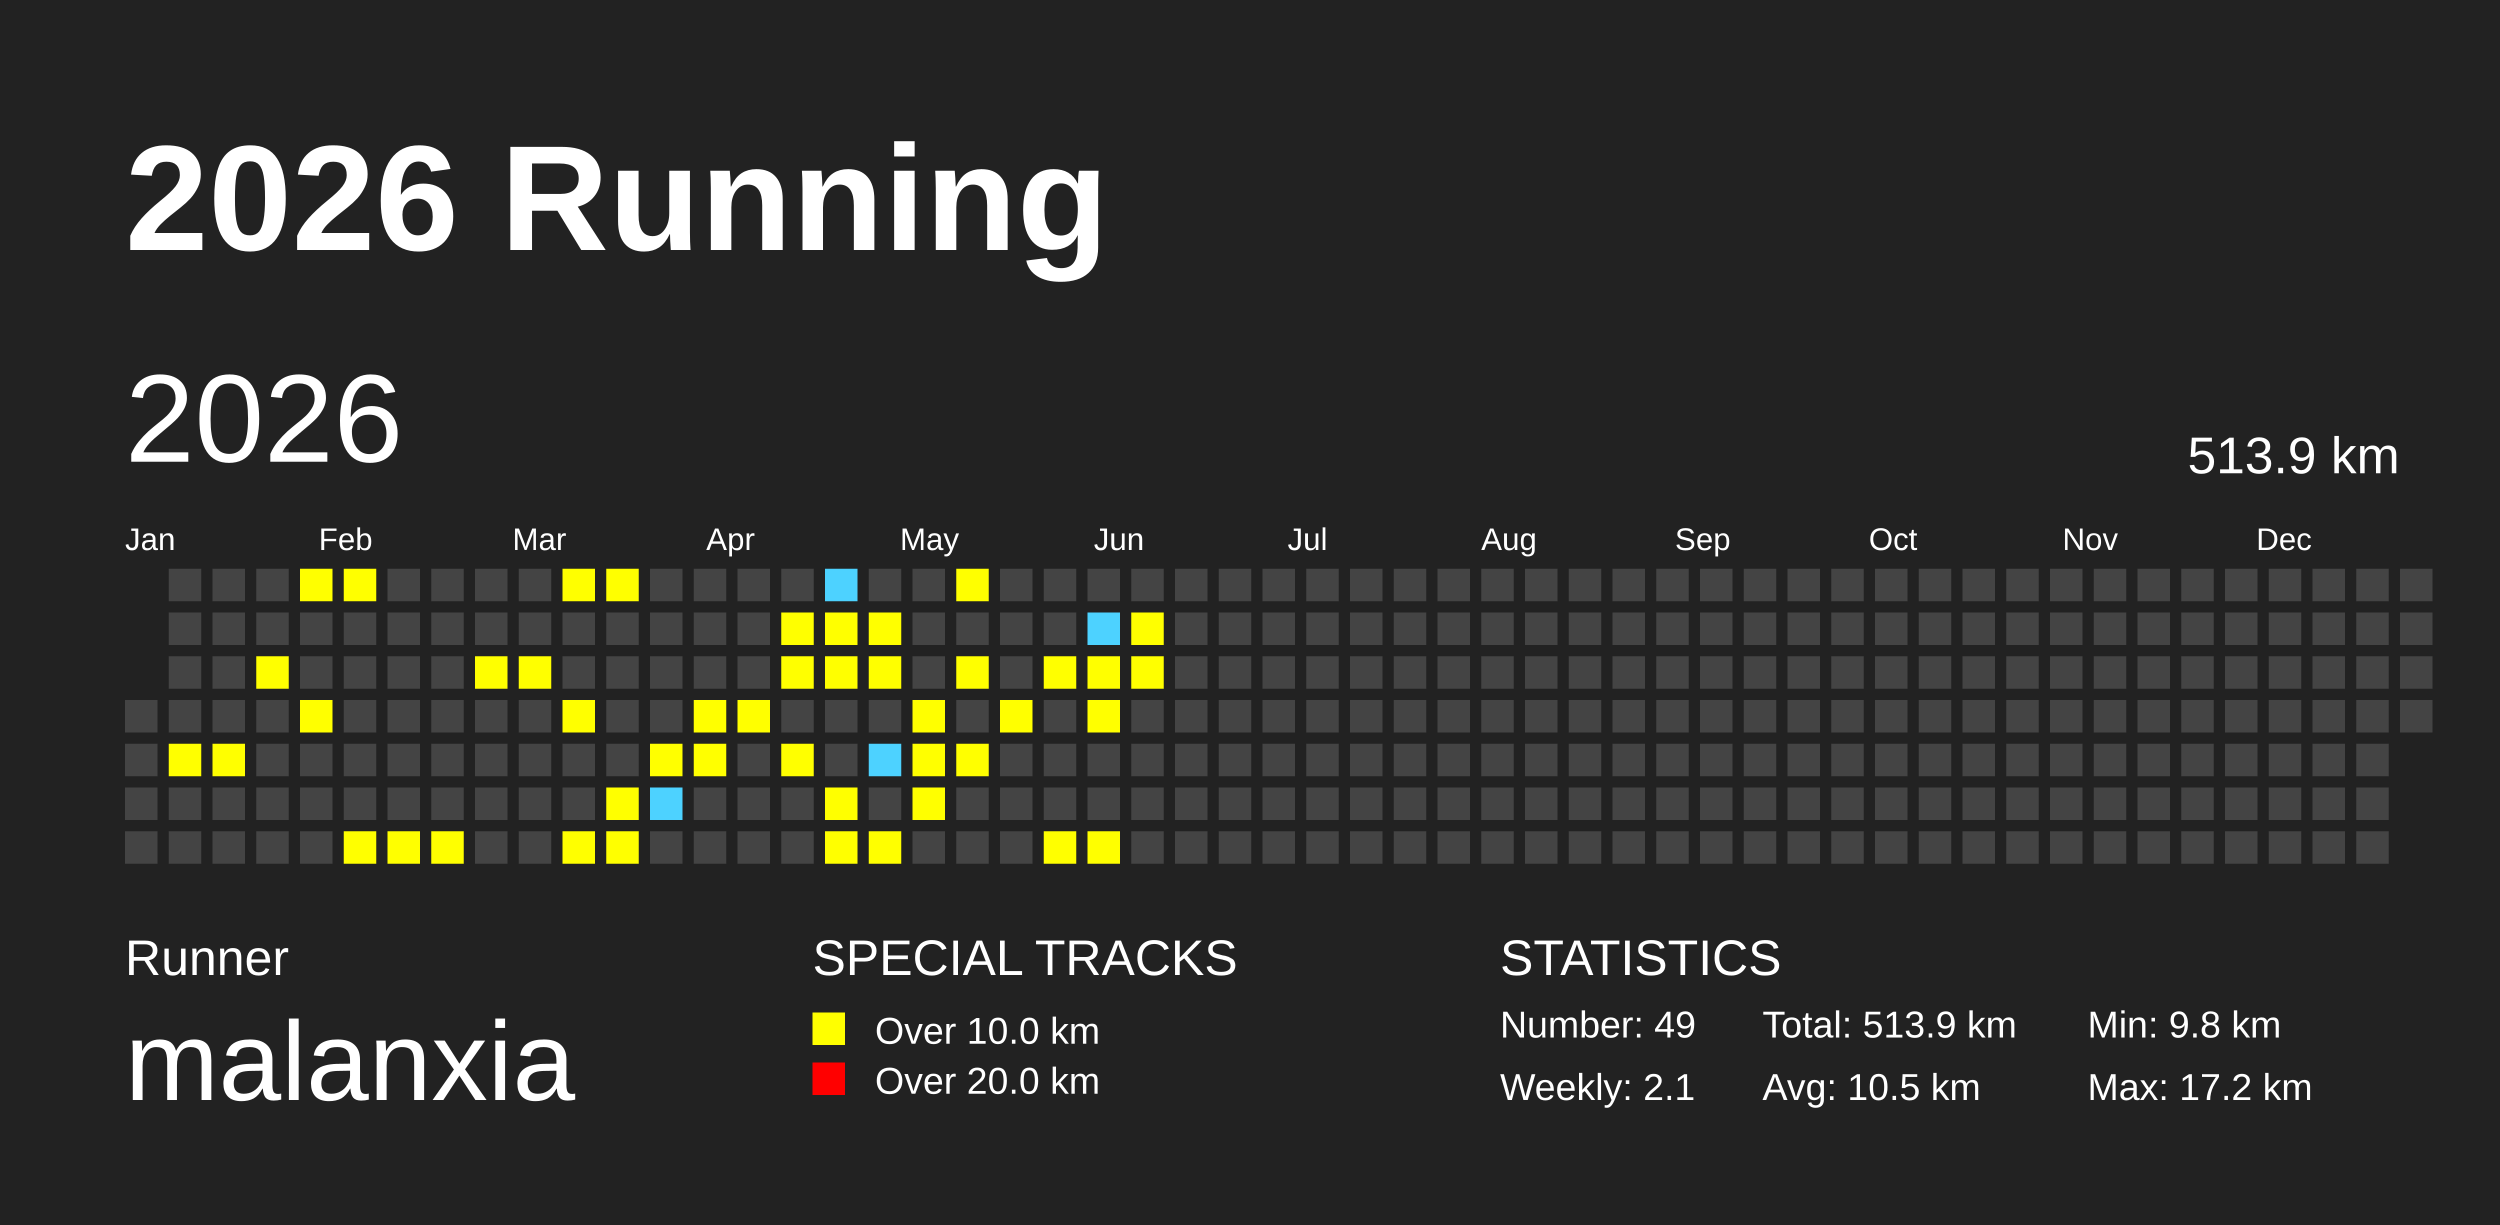
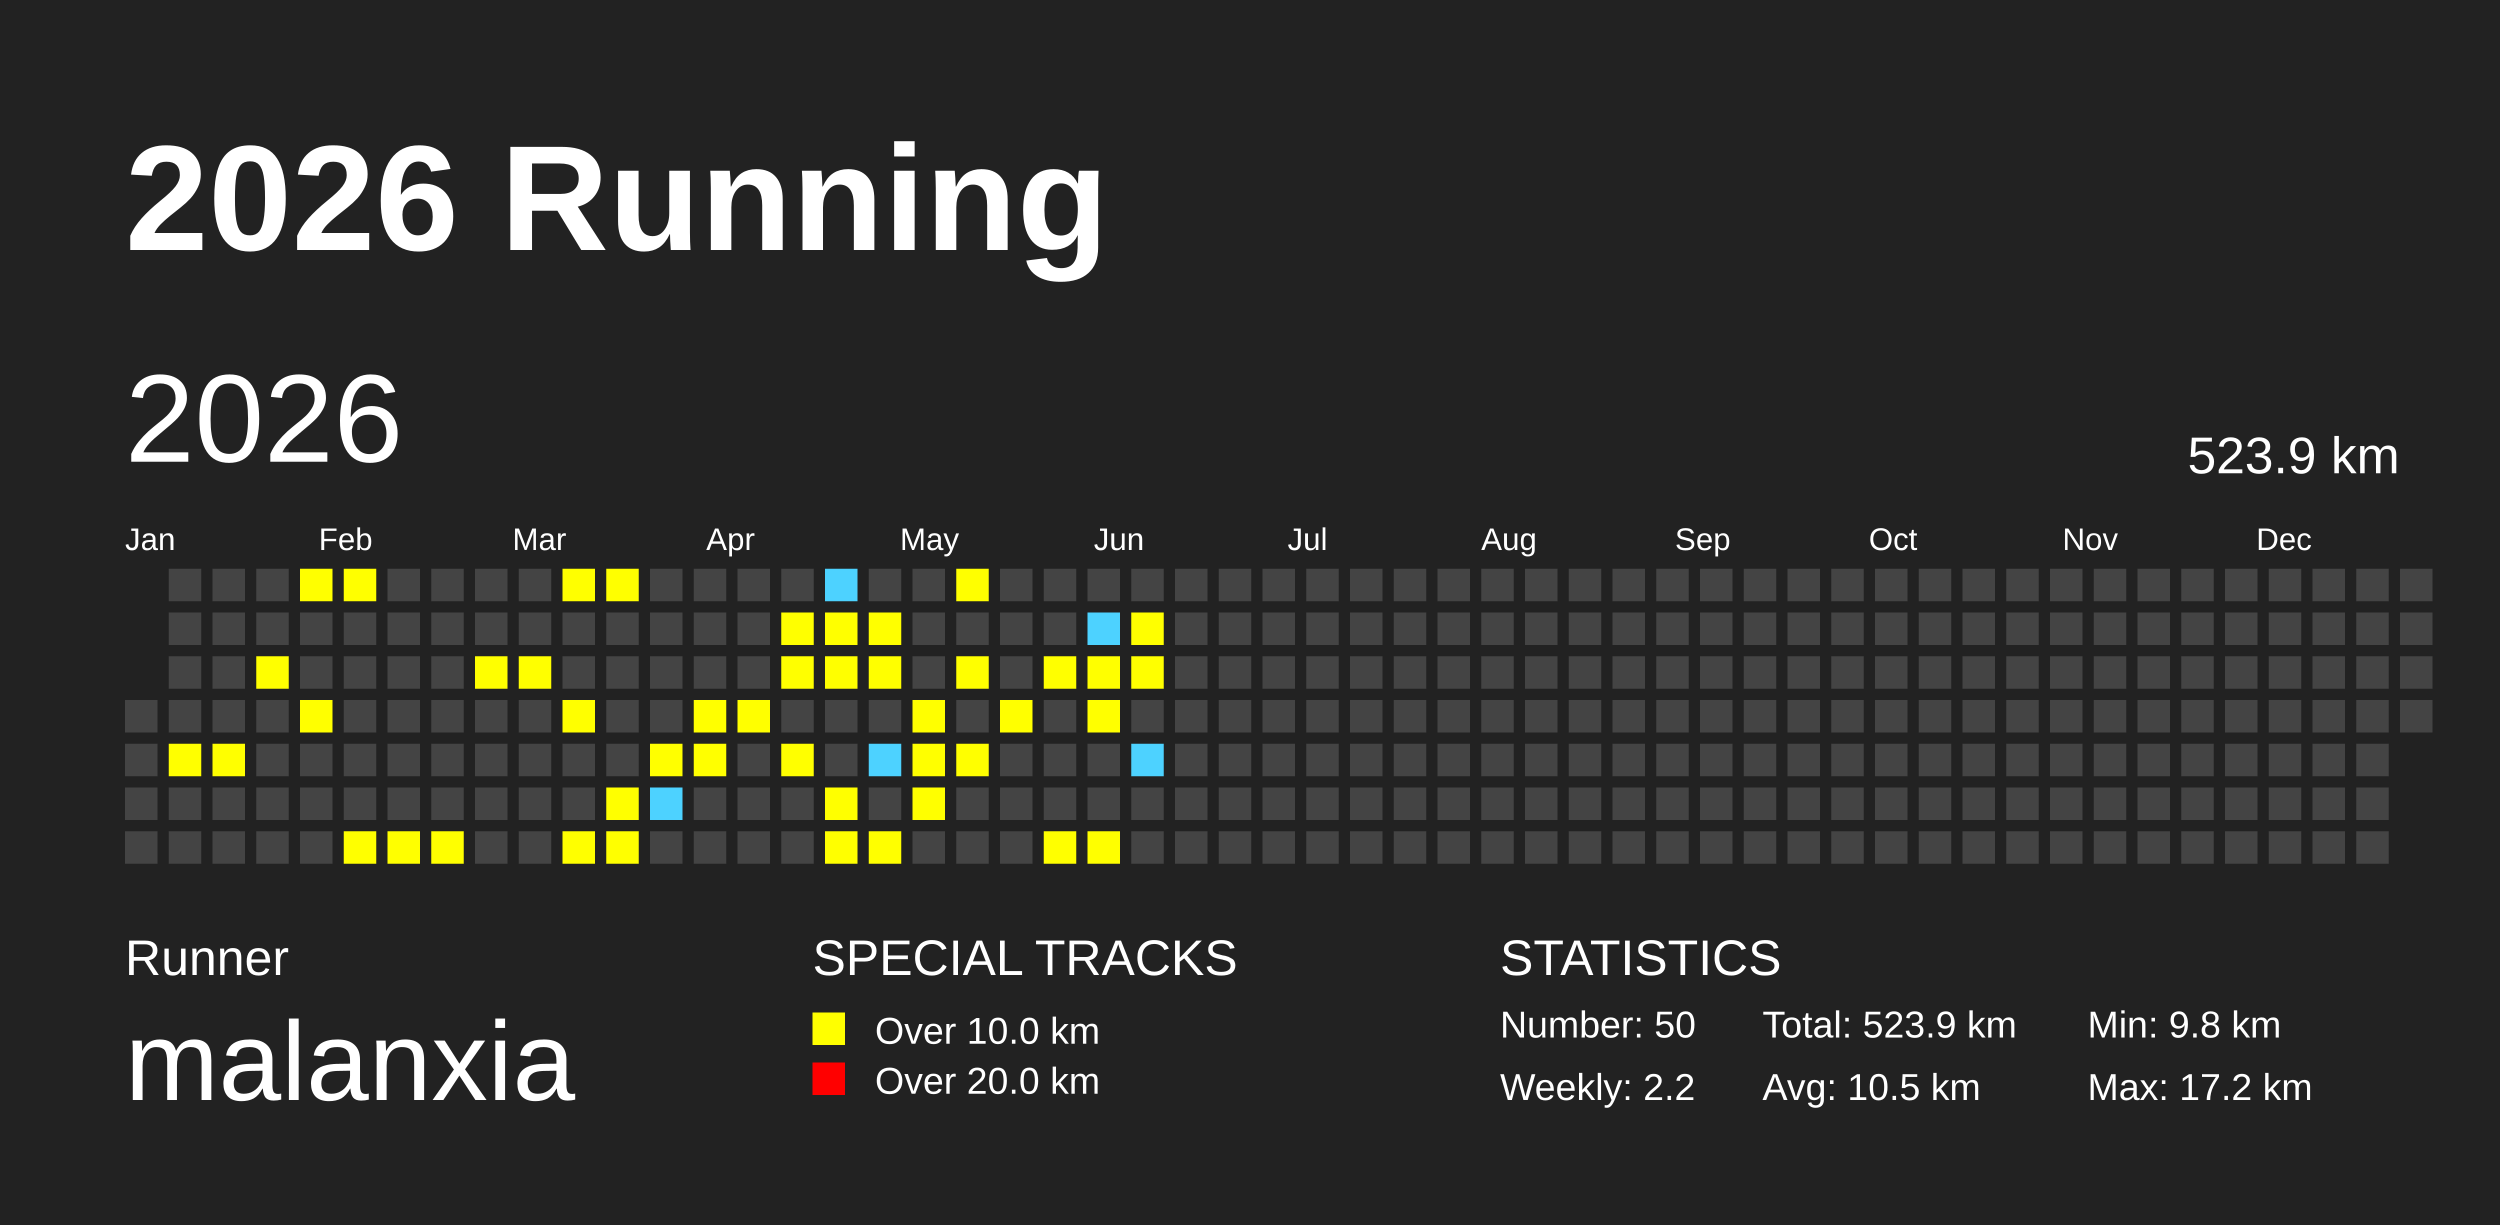
<svg xmlns="http://www.w3.org/2000/svg" baseProfile="full" height="98mm" version="1.1" viewBox="0,0,200,98" width="200mm">
  <defs />
  <rect fill="#222222" height="98" width="200" x="0" y="0" />
  <text fill="#FFFFFF" style="font-size:12px; font-family:Arial; font-weight:bold;" x="10" y="20">2026 Running</text>
  <text fill="#FFFFFF" style="font-size:4px; font-family:Arial" x="10" y="78">Runner</text>
  <text fill="#FFFFFF" style="font-size:9px; font-family:Arial" x="10" y="88">malanxia</text>
  <text fill="#FFFFFF" style="font-size:4px; font-family:Arial" x="65" y="78">SPECIAL TRACKS</text>
  <rect fill="yellow" height="2.6" width="2.6" x="65" y="81" />
  <text fill="#FFFFFF" style="font-size:3px; font-family:Arial" x="70" y="83.5">Over 10.0 km</text>
  <rect fill="red" height="2.6" width="2.6" x="65" y="85" />
  <text fill="#FFFFFF" style="font-size:3px; font-family:Arial" x="70" y="87.5">Over 20.0 km</text>
  <text fill="#FFFFFF" style="font-size:4px; font-family:Arial" x="120" y="78">STATISTICS</text>
-   <text fill="#FFFFFF" style="font-size:3px; font-family:Arial" x="120" y="83">Number: 49</text>
-   <text fill="#FFFFFF" style="font-size:3px; font-family:Arial" x="120" y="88">Weekly: 2.1</text>
-   <text fill="#FFFFFF" style="font-size:3px; font-family:Arial" x="141" y="83">Total: 513.9 km</text>
+   <text fill="#FFFFFF" style="font-size:3px; font-family:Arial" x="120" y="83">Number: 50</text>
+   <text fill="#FFFFFF" style="font-size:3px; font-family:Arial" x="120" y="88">Weekly: 2.2</text>
+   <text fill="#FFFFFF" style="font-size:3px; font-family:Arial" x="141" y="83">Total: 523.9 km</text>
  <text fill="#FFFFFF" style="font-size:3px; font-family:Arial" x="141" y="88">Avg: 10.5 km</text>
  <text fill="#FFFFFF" style="font-size:3px; font-family:Arial" x="167" y="83">Min: 9.8 km</text>
  <text fill="#FFFFFF" style="font-size:3px; font-family:Arial" x="167" y="88">Max: 17.2 km</text>
  <text dominant-baseline="hanging" fill="#FFFFFF" style="font-size:10.0px; font-family:Arial;" x="10" y="30">2026</text>
-   <text dominant-baseline="hanging" fill="#FFFFFF" style="font-size:4.125px; font-family:Arial;" x="175" y="35">513.9 km</text>
+   <text dominant-baseline="hanging" fill="#FFFFFF" style="font-size:4.125px; font-family:Arial;" x="175" y="35">523.9 km</text>
  <text fill="#FFFFFF" style="font-size:2.5px; font-family:Arial" x="10.0" y="44">Jan</text>
  <text fill="#FFFFFF" style="font-size:2.5px; font-family:Arial" x="25.5" y="44">Feb</text>
  <text fill="#FFFFFF" style="font-size:2.5px; font-family:Arial" x="41.0" y="44">Mar</text>
  <text fill="#FFFFFF" style="font-size:2.5px; font-family:Arial" x="56.5" y="44">Apr</text>
  <text fill="#FFFFFF" style="font-size:2.5px; font-family:Arial" x="72.0" y="44">May</text>
  <text fill="#FFFFFF" style="font-size:2.5px; font-family:Arial" x="87.5" y="44">Jun</text>
  <text fill="#FFFFFF" style="font-size:2.5px; font-family:Arial" x="103.0" y="44">Jul</text>
  <text fill="#FFFFFF" style="font-size:2.5px; font-family:Arial" x="118.5" y="44">Aug</text>
  <text fill="#FFFFFF" style="font-size:2.5px; font-family:Arial" x="134.0" y="44">Sep</text>
  <text fill="#FFFFFF" style="font-size:2.5px; font-family:Arial" x="149.5" y="44">Oct</text>
  <text fill="#FFFFFF" style="font-size:2.5px; font-family:Arial" x="165.0" y="44">Nov</text>
  <text fill="#FFFFFF" style="font-size:2.5px; font-family:Arial" x="180.5" y="44">Dec</text>
  <rect fill="#444444" height="2.6" width="2.6" x="10.0" y="56.0" />
  <rect fill="#444444" height="2.6" width="2.6" x="10.0" y="59.5" />
  <rect fill="#444444" height="2.6" width="2.6" x="10.0" y="63.0" />
  <rect fill="#444444" height="2.6" width="2.6" x="10.0" y="66.5" />
  <rect fill="#444444" height="2.6" width="2.6" x="13.5" y="45.5" />
  <rect fill="#444444" height="2.6" width="2.6" x="13.5" y="49.0" />
  <rect fill="#444444" height="2.6" width="2.6" x="13.5" y="52.5" />
  <rect fill="#444444" height="2.6" width="2.6" x="13.5" y="56.0" />
  <rect fill="yellow" height="2.6" width="2.6" x="13.5" y="59.5" />
  <rect fill="#444444" height="2.6" width="2.6" x="13.5" y="63.0" />
  <rect fill="#444444" height="2.6" width="2.6" x="13.5" y="66.5" />
  <rect fill="#444444" height="2.6" width="2.6" x="17.0" y="45.5" />
  <rect fill="#444444" height="2.6" width="2.6" x="17.0" y="49.0" />
  <rect fill="#444444" height="2.6" width="2.6" x="17.0" y="52.5" />
  <rect fill="#444444" height="2.6" width="2.6" x="17.0" y="56.0" />
  <rect fill="yellow" height="2.6" width="2.6" x="17.0" y="59.5" />
  <rect fill="#444444" height="2.6" width="2.6" x="17.0" y="63.0" />
  <rect fill="#444444" height="2.6" width="2.6" x="17.0" y="66.5" />
  <rect fill="#444444" height="2.6" width="2.6" x="20.5" y="45.5" />
  <rect fill="#444444" height="2.6" width="2.6" x="20.5" y="49.0" />
  <rect fill="yellow" height="2.6" width="2.6" x="20.5" y="52.5" />
  <rect fill="#444444" height="2.6" width="2.6" x="20.5" y="56.0" />
  <rect fill="#444444" height="2.6" width="2.6" x="20.5" y="59.5" />
  <rect fill="#444444" height="2.6" width="2.6" x="20.5" y="63.0" />
  <rect fill="#444444" height="2.6" width="2.6" x="20.5" y="66.5" />
  <rect fill="yellow" height="2.6" width="2.6" x="24.0" y="45.5" />
  <rect fill="#444444" height="2.6" width="2.6" x="24.0" y="49.0" />
  <rect fill="#444444" height="2.6" width="2.6" x="24.0" y="52.5" />
  <rect fill="yellow" height="2.6" width="2.6" x="24.0" y="56.0" />
  <rect fill="#444444" height="2.6" width="2.6" x="24.0" y="59.5" />
  <rect fill="#444444" height="2.6" width="2.6" x="24.0" y="63.0" />
  <rect fill="#444444" height="2.6" width="2.6" x="24.0" y="66.5" />
  <rect fill="yellow" height="2.6" width="2.6" x="27.5" y="45.5" />
  <rect fill="#444444" height="2.6" width="2.6" x="27.5" y="49.0" />
  <rect fill="#444444" height="2.6" width="2.6" x="27.5" y="52.5" />
  <rect fill="#444444" height="2.6" width="2.6" x="27.5" y="56.0" />
  <rect fill="#444444" height="2.6" width="2.6" x="27.5" y="59.5" />
  <rect fill="#444444" height="2.6" width="2.6" x="27.5" y="63.0" />
  <rect fill="yellow" height="2.6" width="2.6" x="27.5" y="66.5" />
  <rect fill="#444444" height="2.6" width="2.6" x="31.0" y="45.5" />
  <rect fill="#444444" height="2.6" width="2.6" x="31.0" y="49.0" />
  <rect fill="#444444" height="2.6" width="2.6" x="31.0" y="52.5" />
  <rect fill="#444444" height="2.6" width="2.6" x="31.0" y="56.0" />
  <rect fill="#444444" height="2.6" width="2.6" x="31.0" y="59.5" />
  <rect fill="#444444" height="2.6" width="2.6" x="31.0" y="63.0" />
  <rect fill="yellow" height="2.6" width="2.6" x="31.0" y="66.5" />
  <rect fill="#444444" height="2.6" width="2.6" x="34.5" y="45.5" />
  <rect fill="#444444" height="2.6" width="2.6" x="34.5" y="49.0" />
  <rect fill="#444444" height="2.6" width="2.6" x="34.5" y="52.5" />
  <rect fill="#444444" height="2.6" width="2.6" x="34.5" y="56.0" />
  <rect fill="#444444" height="2.6" width="2.6" x="34.5" y="59.5" />
  <rect fill="#444444" height="2.6" width="2.6" x="34.5" y="63.0" />
  <rect fill="yellow" height="2.6" width="2.6" x="34.5" y="66.5" />
  <rect fill="#444444" height="2.6" width="2.6" x="38.0" y="45.5" />
  <rect fill="#444444" height="2.6" width="2.6" x="38.0" y="49.0" />
  <rect fill="yellow" height="2.6" width="2.6" x="38.0" y="52.5" />
  <rect fill="#444444" height="2.6" width="2.6" x="38.0" y="56.0" />
  <rect fill="#444444" height="2.6" width="2.6" x="38.0" y="59.5" />
  <rect fill="#444444" height="2.6" width="2.6" x="38.0" y="63.0" />
  <rect fill="#444444" height="2.6" width="2.6" x="38.0" y="66.5" />
  <rect fill="#444444" height="2.6" width="2.6" x="41.5" y="45.5" />
  <rect fill="#444444" height="2.6" width="2.6" x="41.5" y="49.0" />
  <rect fill="yellow" height="2.6" width="2.6" x="41.5" y="52.5" />
  <rect fill="#444444" height="2.6" width="2.6" x="41.5" y="56.0" />
  <rect fill="#444444" height="2.6" width="2.6" x="41.5" y="59.5" />
  <rect fill="#444444" height="2.6" width="2.6" x="41.5" y="63.0" />
  <rect fill="#444444" height="2.6" width="2.6" x="41.5" y="66.5" />
  <rect fill="yellow" height="2.6" width="2.6" x="45.0" y="45.5" />
  <rect fill="#444444" height="2.6" width="2.6" x="45.0" y="49.0" />
  <rect fill="#444444" height="2.6" width="2.6" x="45.0" y="52.5" />
  <rect fill="yellow" height="2.6" width="2.6" x="45.0" y="56.0" />
  <rect fill="#444444" height="2.6" width="2.6" x="45.0" y="59.5" />
  <rect fill="#444444" height="2.6" width="2.6" x="45.0" y="63.0" />
  <rect fill="yellow" height="2.6" width="2.6" x="45.0" y="66.5" />
  <rect fill="yellow" height="2.6" width="2.6" x="48.5" y="45.5" />
  <rect fill="#444444" height="2.6" width="2.6" x="48.5" y="49.0" />
  <rect fill="#444444" height="2.6" width="2.6" x="48.5" y="52.5" />
  <rect fill="#444444" height="2.6" width="2.6" x="48.5" y="56.0" />
  <rect fill="#444444" height="2.6" width="2.6" x="48.5" y="59.5" />
  <rect fill="yellow" height="2.6" width="2.6" x="48.5" y="63.0" />
  <rect fill="yellow" height="2.6" width="2.6" x="48.5" y="66.5" />
  <rect fill="#444444" height="2.6" width="2.6" x="52.0" y="45.5" />
  <rect fill="#444444" height="2.6" width="2.6" x="52.0" y="49.0" />
  <rect fill="#444444" height="2.6" width="2.6" x="52.0" y="52.5" />
  <rect fill="#444444" height="2.6" width="2.6" x="52.0" y="56.0" />
  <rect fill="yellow" height="2.6" width="2.6" x="52.0" y="59.5" />
  <rect fill="#4DD2FF" height="2.6" width="2.6" x="52.0" y="63.0" />
  <rect fill="#444444" height="2.6" width="2.6" x="52.0" y="66.5" />
  <rect fill="#444444" height="2.6" width="2.6" x="55.5" y="45.5" />
  <rect fill="#444444" height="2.6" width="2.6" x="55.5" y="49.0" />
  <rect fill="#444444" height="2.6" width="2.6" x="55.5" y="52.5" />
  <rect fill="yellow" height="2.6" width="2.6" x="55.5" y="56.0" />
  <rect fill="yellow" height="2.6" width="2.6" x="55.5" y="59.5" />
  <rect fill="#444444" height="2.6" width="2.6" x="55.5" y="63.0" />
  <rect fill="#444444" height="2.6" width="2.6" x="55.5" y="66.5" />
  <rect fill="#444444" height="2.6" width="2.6" x="59.0" y="45.5" />
  <rect fill="#444444" height="2.6" width="2.6" x="59.0" y="49.0" />
  <rect fill="#444444" height="2.6" width="2.6" x="59.0" y="52.5" />
  <rect fill="yellow" height="2.6" width="2.6" x="59.0" y="56.0" />
  <rect fill="#444444" height="2.6" width="2.6" x="59.0" y="59.5" />
  <rect fill="#444444" height="2.6" width="2.6" x="59.0" y="63.0" />
  <rect fill="#444444" height="2.6" width="2.6" x="59.0" y="66.5" />
  <rect fill="#444444" height="2.6" width="2.6" x="62.5" y="45.5" />
  <rect fill="yellow" height="2.6" width="2.6" x="62.5" y="49.0" />
  <rect fill="yellow" height="2.6" width="2.6" x="62.5" y="52.5" />
  <rect fill="#444444" height="2.6" width="2.6" x="62.5" y="56.0" />
  <rect fill="yellow" height="2.6" width="2.6" x="62.5" y="59.5" />
  <rect fill="#444444" height="2.6" width="2.6" x="62.5" y="63.0" />
  <rect fill="#444444" height="2.6" width="2.6" x="62.5" y="66.5" />
  <rect fill="#4DD2FF" height="2.6" width="2.6" x="66.0" y="45.5" />
  <rect fill="yellow" height="2.6" width="2.6" x="66.0" y="49.0" />
  <rect fill="yellow" height="2.6" width="2.6" x="66.0" y="52.5" />
  <rect fill="#444444" height="2.6" width="2.6" x="66.0" y="56.0" />
  <rect fill="#444444" height="2.6" width="2.6" x="66.0" y="59.5" />
  <rect fill="yellow" height="2.6" width="2.6" x="66.0" y="63.0" />
  <rect fill="yellow" height="2.6" width="2.6" x="66.0" y="66.5" />
  <rect fill="#444444" height="2.6" width="2.6" x="69.5" y="45.5" />
  <rect fill="yellow" height="2.6" width="2.6" x="69.5" y="49.0" />
  <rect fill="yellow" height="2.6" width="2.6" x="69.5" y="52.5" />
  <rect fill="#444444" height="2.6" width="2.6" x="69.5" y="56.0" />
  <rect fill="#4DD2FF" height="2.6" width="2.6" x="69.5" y="59.5" />
  <rect fill="#444444" height="2.6" width="2.6" x="69.5" y="63.0" />
  <rect fill="yellow" height="2.6" width="2.6" x="69.5" y="66.5" />
  <rect fill="#444444" height="2.6" width="2.6" x="73.0" y="45.5" />
  <rect fill="#444444" height="2.6" width="2.6" x="73.0" y="49.0" />
  <rect fill="#444444" height="2.6" width="2.6" x="73.0" y="52.5" />
  <rect fill="yellow" height="2.6" width="2.6" x="73.0" y="56.0" />
  <rect fill="yellow" height="2.6" width="2.6" x="73.0" y="59.5" />
  <rect fill="yellow" height="2.6" width="2.6" x="73.0" y="63.0" />
  <rect fill="#444444" height="2.6" width="2.6" x="73.0" y="66.5" />
  <rect fill="yellow" height="2.6" width="2.6" x="76.5" y="45.5" />
  <rect fill="#444444" height="2.6" width="2.6" x="76.5" y="49.0" />
  <rect fill="yellow" height="2.6" width="2.6" x="76.5" y="52.5" />
  <rect fill="#444444" height="2.6" width="2.6" x="76.5" y="56.0" />
  <rect fill="yellow" height="2.6" width="2.6" x="76.5" y="59.5" />
  <rect fill="#444444" height="2.6" width="2.6" x="76.5" y="63.0" />
  <rect fill="#444444" height="2.6" width="2.6" x="76.5" y="66.5" />
  <rect fill="#444444" height="2.6" width="2.6" x="80.0" y="45.5" />
  <rect fill="#444444" height="2.6" width="2.6" x="80.0" y="49.0" />
  <rect fill="#444444" height="2.6" width="2.6" x="80.0" y="52.5" />
  <rect fill="yellow" height="2.6" width="2.6" x="80.0" y="56.0" />
  <rect fill="#444444" height="2.6" width="2.6" x="80.0" y="59.5" />
  <rect fill="#444444" height="2.6" width="2.6" x="80.0" y="63.0" />
  <rect fill="#444444" height="2.6" width="2.6" x="80.0" y="66.5" />
  <rect fill="#444444" height="2.6" width="2.6" x="83.5" y="45.5" />
  <rect fill="#444444" height="2.6" width="2.6" x="83.5" y="49.0" />
  <rect fill="yellow" height="2.6" width="2.6" x="83.5" y="52.5" />
  <rect fill="#444444" height="2.6" width="2.6" x="83.5" y="56.0" />
  <rect fill="#444444" height="2.6" width="2.6" x="83.5" y="59.5" />
  <rect fill="#444444" height="2.6" width="2.6" x="83.5" y="63.0" />
  <rect fill="yellow" height="2.6" width="2.6" x="83.5" y="66.5" />
  <rect fill="#444444" height="2.6" width="2.6" x="87.0" y="45.5" />
  <rect fill="#4DD2FF" height="2.6" width="2.6" x="87.0" y="49.0" />
  <rect fill="yellow" height="2.6" width="2.6" x="87.0" y="52.5" />
  <rect fill="yellow" height="2.6" width="2.6" x="87.0" y="56.0" />
  <rect fill="#444444" height="2.6" width="2.6" x="87.0" y="59.5" />
  <rect fill="#444444" height="2.6" width="2.6" x="87.0" y="63.0" />
  <rect fill="yellow" height="2.6" width="2.6" x="87.0" y="66.5" />
  <rect fill="#444444" height="2.6" width="2.6" x="90.5" y="45.5" />
  <rect fill="yellow" height="2.6" width="2.6" x="90.5" y="49.0" />
  <rect fill="yellow" height="2.6" width="2.6" x="90.5" y="52.5" />
  <rect fill="#444444" height="2.6" width="2.6" x="90.5" y="56.0" />
-   <rect fill="#444444" height="2.6" width="2.6" x="90.5" y="59.5" />
+   <rect fill="#4DD2FF" height="2.6" width="2.6" x="90.5" y="59.5" />
  <rect fill="#444444" height="2.6" width="2.6" x="90.5" y="63.0" />
  <rect fill="#444444" height="2.6" width="2.6" x="90.5" y="66.5" />
  <rect fill="#444444" height="2.6" width="2.6" x="94.0" y="45.5" />
  <rect fill="#444444" height="2.6" width="2.6" x="94.0" y="49.0" />
  <rect fill="#444444" height="2.6" width="2.6" x="94.0" y="52.5" />
  <rect fill="#444444" height="2.6" width="2.6" x="94.0" y="56.0" />
  <rect fill="#444444" height="2.6" width="2.6" x="94.0" y="59.5" />
  <rect fill="#444444" height="2.6" width="2.6" x="94.0" y="63.0" />
  <rect fill="#444444" height="2.6" width="2.6" x="94.0" y="66.5" />
  <rect fill="#444444" height="2.6" width="2.6" x="97.5" y="45.5" />
  <rect fill="#444444" height="2.6" width="2.6" x="97.5" y="49.0" />
  <rect fill="#444444" height="2.6" width="2.6" x="97.5" y="52.5" />
  <rect fill="#444444" height="2.6" width="2.6" x="97.5" y="56.0" />
  <rect fill="#444444" height="2.6" width="2.6" x="97.5" y="59.5" />
  <rect fill="#444444" height="2.6" width="2.6" x="97.5" y="63.0" />
  <rect fill="#444444" height="2.6" width="2.6" x="97.5" y="66.5" />
  <rect fill="#444444" height="2.6" width="2.6" x="101.0" y="45.5" />
  <rect fill="#444444" height="2.6" width="2.6" x="101.0" y="49.0" />
  <rect fill="#444444" height="2.6" width="2.6" x="101.0" y="52.5" />
  <rect fill="#444444" height="2.6" width="2.6" x="101.0" y="56.0" />
  <rect fill="#444444" height="2.6" width="2.6" x="101.0" y="59.5" />
  <rect fill="#444444" height="2.6" width="2.6" x="101.0" y="63.0" />
  <rect fill="#444444" height="2.6" width="2.6" x="101.0" y="66.5" />
  <rect fill="#444444" height="2.6" width="2.6" x="104.5" y="45.5" />
  <rect fill="#444444" height="2.6" width="2.6" x="104.5" y="49.0" />
  <rect fill="#444444" height="2.6" width="2.6" x="104.5" y="52.5" />
  <rect fill="#444444" height="2.6" width="2.6" x="104.5" y="56.0" />
  <rect fill="#444444" height="2.6" width="2.6" x="104.5" y="59.5" />
  <rect fill="#444444" height="2.6" width="2.6" x="104.5" y="63.0" />
  <rect fill="#444444" height="2.6" width="2.6" x="104.5" y="66.5" />
  <rect fill="#444444" height="2.6" width="2.6" x="108.0" y="45.5" />
  <rect fill="#444444" height="2.6" width="2.6" x="108.0" y="49.0" />
  <rect fill="#444444" height="2.6" width="2.6" x="108.0" y="52.5" />
  <rect fill="#444444" height="2.6" width="2.6" x="108.0" y="56.0" />
  <rect fill="#444444" height="2.6" width="2.6" x="108.0" y="59.5" />
  <rect fill="#444444" height="2.6" width="2.6" x="108.0" y="63.0" />
  <rect fill="#444444" height="2.6" width="2.6" x="108.0" y="66.5" />
  <rect fill="#444444" height="2.6" width="2.6" x="111.5" y="45.5" />
  <rect fill="#444444" height="2.6" width="2.6" x="111.5" y="49.0" />
  <rect fill="#444444" height="2.6" width="2.6" x="111.5" y="52.5" />
  <rect fill="#444444" height="2.6" width="2.6" x="111.5" y="56.0" />
  <rect fill="#444444" height="2.6" width="2.6" x="111.5" y="59.5" />
  <rect fill="#444444" height="2.6" width="2.6" x="111.5" y="63.0" />
  <rect fill="#444444" height="2.6" width="2.6" x="111.5" y="66.5" />
  <rect fill="#444444" height="2.6" width="2.6" x="115.0" y="45.5" />
  <rect fill="#444444" height="2.6" width="2.6" x="115.0" y="49.0" />
  <rect fill="#444444" height="2.6" width="2.6" x="115.0" y="52.5" />
  <rect fill="#444444" height="2.6" width="2.6" x="115.0" y="56.0" />
  <rect fill="#444444" height="2.6" width="2.6" x="115.0" y="59.5" />
  <rect fill="#444444" height="2.6" width="2.6" x="115.0" y="63.0" />
  <rect fill="#444444" height="2.6" width="2.6" x="115.0" y="66.5" />
  <rect fill="#444444" height="2.6" width="2.6" x="118.5" y="45.5" />
  <rect fill="#444444" height="2.6" width="2.6" x="118.5" y="49.0" />
  <rect fill="#444444" height="2.6" width="2.6" x="118.5" y="52.5" />
  <rect fill="#444444" height="2.6" width="2.6" x="118.5" y="56.0" />
  <rect fill="#444444" height="2.6" width="2.6" x="118.5" y="59.5" />
  <rect fill="#444444" height="2.6" width="2.6" x="118.5" y="63.0" />
  <rect fill="#444444" height="2.6" width="2.6" x="118.5" y="66.5" />
  <rect fill="#444444" height="2.6" width="2.6" x="122.0" y="45.5" />
  <rect fill="#444444" height="2.6" width="2.6" x="122.0" y="49.0" />
  <rect fill="#444444" height="2.6" width="2.6" x="122.0" y="52.5" />
  <rect fill="#444444" height="2.6" width="2.6" x="122.0" y="56.0" />
  <rect fill="#444444" height="2.6" width="2.6" x="122.0" y="59.5" />
  <rect fill="#444444" height="2.6" width="2.6" x="122.0" y="63.0" />
  <rect fill="#444444" height="2.6" width="2.6" x="122.0" y="66.5" />
  <rect fill="#444444" height="2.6" width="2.6" x="125.5" y="45.5" />
  <rect fill="#444444" height="2.6" width="2.6" x="125.5" y="49.0" />
  <rect fill="#444444" height="2.6" width="2.6" x="125.5" y="52.5" />
  <rect fill="#444444" height="2.6" width="2.6" x="125.5" y="56.0" />
  <rect fill="#444444" height="2.6" width="2.6" x="125.5" y="59.5" />
  <rect fill="#444444" height="2.6" width="2.6" x="125.5" y="63.0" />
  <rect fill="#444444" height="2.6" width="2.6" x="125.5" y="66.5" />
  <rect fill="#444444" height="2.6" width="2.6" x="129.0" y="45.5" />
  <rect fill="#444444" height="2.6" width="2.6" x="129.0" y="49.0" />
  <rect fill="#444444" height="2.6" width="2.6" x="129.0" y="52.5" />
  <rect fill="#444444" height="2.6" width="2.6" x="129.0" y="56.0" />
  <rect fill="#444444" height="2.6" width="2.6" x="129.0" y="59.5" />
  <rect fill="#444444" height="2.6" width="2.6" x="129.0" y="63.0" />
  <rect fill="#444444" height="2.6" width="2.6" x="129.0" y="66.5" />
  <rect fill="#444444" height="2.6" width="2.6" x="132.5" y="45.5" />
  <rect fill="#444444" height="2.6" width="2.6" x="132.5" y="49.0" />
  <rect fill="#444444" height="2.6" width="2.6" x="132.5" y="52.5" />
  <rect fill="#444444" height="2.6" width="2.6" x="132.5" y="56.0" />
  <rect fill="#444444" height="2.6" width="2.6" x="132.5" y="59.5" />
  <rect fill="#444444" height="2.6" width="2.6" x="132.5" y="63.0" />
  <rect fill="#444444" height="2.6" width="2.6" x="132.5" y="66.5" />
  <rect fill="#444444" height="2.6" width="2.6" x="136.0" y="45.5" />
  <rect fill="#444444" height="2.6" width="2.6" x="136.0" y="49.0" />
  <rect fill="#444444" height="2.6" width="2.6" x="136.0" y="52.5" />
  <rect fill="#444444" height="2.6" width="2.6" x="136.0" y="56.0" />
  <rect fill="#444444" height="2.6" width="2.6" x="136.0" y="59.5" />
  <rect fill="#444444" height="2.6" width="2.6" x="136.0" y="63.0" />
  <rect fill="#444444" height="2.6" width="2.6" x="136.0" y="66.5" />
  <rect fill="#444444" height="2.6" width="2.6" x="139.5" y="45.5" />
  <rect fill="#444444" height="2.6" width="2.6" x="139.5" y="49.0" />
  <rect fill="#444444" height="2.6" width="2.6" x="139.5" y="52.5" />
  <rect fill="#444444" height="2.6" width="2.6" x="139.5" y="56.0" />
  <rect fill="#444444" height="2.6" width="2.6" x="139.5" y="59.5" />
  <rect fill="#444444" height="2.6" width="2.6" x="139.5" y="63.0" />
  <rect fill="#444444" height="2.6" width="2.6" x="139.5" y="66.5" />
  <rect fill="#444444" height="2.6" width="2.6" x="143.0" y="45.5" />
  <rect fill="#444444" height="2.6" width="2.6" x="143.0" y="49.0" />
  <rect fill="#444444" height="2.6" width="2.6" x="143.0" y="52.5" />
  <rect fill="#444444" height="2.6" width="2.6" x="143.0" y="56.0" />
  <rect fill="#444444" height="2.6" width="2.6" x="143.0" y="59.5" />
  <rect fill="#444444" height="2.6" width="2.6" x="143.0" y="63.0" />
  <rect fill="#444444" height="2.6" width="2.6" x="143.0" y="66.5" />
  <rect fill="#444444" height="2.6" width="2.6" x="146.5" y="45.5" />
  <rect fill="#444444" height="2.6" width="2.6" x="146.5" y="49.0" />
  <rect fill="#444444" height="2.6" width="2.6" x="146.5" y="52.5" />
  <rect fill="#444444" height="2.6" width="2.6" x="146.5" y="56.0" />
  <rect fill="#444444" height="2.6" width="2.6" x="146.5" y="59.5" />
  <rect fill="#444444" height="2.6" width="2.6" x="146.5" y="63.0" />
  <rect fill="#444444" height="2.6" width="2.6" x="146.5" y="66.5" />
  <rect fill="#444444" height="2.6" width="2.6" x="150.0" y="45.5" />
  <rect fill="#444444" height="2.6" width="2.6" x="150.0" y="49.0" />
  <rect fill="#444444" height="2.6" width="2.6" x="150.0" y="52.5" />
  <rect fill="#444444" height="2.6" width="2.6" x="150.0" y="56.0" />
  <rect fill="#444444" height="2.6" width="2.6" x="150.0" y="59.5" />
  <rect fill="#444444" height="2.6" width="2.6" x="150.0" y="63.0" />
  <rect fill="#444444" height="2.6" width="2.6" x="150.0" y="66.5" />
  <rect fill="#444444" height="2.6" width="2.6" x="153.5" y="45.5" />
  <rect fill="#444444" height="2.6" width="2.6" x="153.5" y="49.0" />
  <rect fill="#444444" height="2.6" width="2.6" x="153.5" y="52.5" />
  <rect fill="#444444" height="2.6" width="2.6" x="153.5" y="56.0" />
  <rect fill="#444444" height="2.6" width="2.6" x="153.5" y="59.5" />
  <rect fill="#444444" height="2.6" width="2.6" x="153.5" y="63.0" />
  <rect fill="#444444" height="2.6" width="2.6" x="153.5" y="66.5" />
  <rect fill="#444444" height="2.6" width="2.6" x="157.0" y="45.5" />
  <rect fill="#444444" height="2.6" width="2.6" x="157.0" y="49.0" />
  <rect fill="#444444" height="2.6" width="2.6" x="157.0" y="52.5" />
  <rect fill="#444444" height="2.6" width="2.6" x="157.0" y="56.0" />
  <rect fill="#444444" height="2.6" width="2.6" x="157.0" y="59.5" />
  <rect fill="#444444" height="2.6" width="2.6" x="157.0" y="63.0" />
  <rect fill="#444444" height="2.6" width="2.6" x="157.0" y="66.5" />
  <rect fill="#444444" height="2.6" width="2.6" x="160.5" y="45.5" />
  <rect fill="#444444" height="2.6" width="2.6" x="160.5" y="49.0" />
  <rect fill="#444444" height="2.6" width="2.6" x="160.5" y="52.5" />
  <rect fill="#444444" height="2.6" width="2.6" x="160.5" y="56.0" />
  <rect fill="#444444" height="2.6" width="2.6" x="160.5" y="59.5" />
  <rect fill="#444444" height="2.6" width="2.6" x="160.5" y="63.0" />
  <rect fill="#444444" height="2.6" width="2.6" x="160.5" y="66.5" />
  <rect fill="#444444" height="2.6" width="2.6" x="164.0" y="45.5" />
  <rect fill="#444444" height="2.6" width="2.6" x="164.0" y="49.0" />
  <rect fill="#444444" height="2.6" width="2.6" x="164.0" y="52.5" />
  <rect fill="#444444" height="2.6" width="2.6" x="164.0" y="56.0" />
  <rect fill="#444444" height="2.6" width="2.6" x="164.0" y="59.5" />
  <rect fill="#444444" height="2.6" width="2.6" x="164.0" y="63.0" />
  <rect fill="#444444" height="2.6" width="2.6" x="164.0" y="66.5" />
  <rect fill="#444444" height="2.6" width="2.6" x="167.5" y="45.5" />
  <rect fill="#444444" height="2.6" width="2.6" x="167.5" y="49.0" />
  <rect fill="#444444" height="2.6" width="2.6" x="167.5" y="52.5" />
  <rect fill="#444444" height="2.6" width="2.6" x="167.5" y="56.0" />
  <rect fill="#444444" height="2.6" width="2.6" x="167.5" y="59.5" />
  <rect fill="#444444" height="2.6" width="2.6" x="167.5" y="63.0" />
  <rect fill="#444444" height="2.6" width="2.6" x="167.5" y="66.5" />
  <rect fill="#444444" height="2.6" width="2.6" x="171.0" y="45.5" />
  <rect fill="#444444" height="2.6" width="2.6" x="171.0" y="49.0" />
  <rect fill="#444444" height="2.6" width="2.6" x="171.0" y="52.5" />
  <rect fill="#444444" height="2.6" width="2.6" x="171.0" y="56.0" />
  <rect fill="#444444" height="2.6" width="2.6" x="171.0" y="59.5" />
  <rect fill="#444444" height="2.6" width="2.6" x="171.0" y="63.0" />
  <rect fill="#444444" height="2.6" width="2.6" x="171.0" y="66.5" />
  <rect fill="#444444" height="2.6" width="2.6" x="174.5" y="45.5" />
  <rect fill="#444444" height="2.6" width="2.6" x="174.5" y="49.0" />
  <rect fill="#444444" height="2.6" width="2.6" x="174.5" y="52.5" />
  <rect fill="#444444" height="2.6" width="2.6" x="174.5" y="56.0" />
  <rect fill="#444444" height="2.6" width="2.6" x="174.5" y="59.5" />
  <rect fill="#444444" height="2.6" width="2.6" x="174.5" y="63.0" />
  <rect fill="#444444" height="2.6" width="2.6" x="174.5" y="66.5" />
  <rect fill="#444444" height="2.6" width="2.6" x="178.0" y="45.5" />
  <rect fill="#444444" height="2.6" width="2.6" x="178.0" y="49.0" />
  <rect fill="#444444" height="2.6" width="2.6" x="178.0" y="52.5" />
  <rect fill="#444444" height="2.6" width="2.6" x="178.0" y="56.0" />
  <rect fill="#444444" height="2.6" width="2.6" x="178.0" y="59.5" />
  <rect fill="#444444" height="2.6" width="2.6" x="178.0" y="63.0" />
  <rect fill="#444444" height="2.6" width="2.6" x="178.0" y="66.5" />
  <rect fill="#444444" height="2.6" width="2.6" x="181.5" y="45.5" />
  <rect fill="#444444" height="2.6" width="2.6" x="181.5" y="49.0" />
  <rect fill="#444444" height="2.6" width="2.6" x="181.5" y="52.5" />
  <rect fill="#444444" height="2.6" width="2.6" x="181.5" y="56.0" />
  <rect fill="#444444" height="2.6" width="2.6" x="181.5" y="59.5" />
  <rect fill="#444444" height="2.6" width="2.6" x="181.5" y="63.0" />
  <rect fill="#444444" height="2.6" width="2.6" x="181.5" y="66.5" />
  <rect fill="#444444" height="2.6" width="2.6" x="185.0" y="45.5" />
  <rect fill="#444444" height="2.6" width="2.6" x="185.0" y="49.0" />
  <rect fill="#444444" height="2.6" width="2.6" x="185.0" y="52.5" />
  <rect fill="#444444" height="2.6" width="2.6" x="185.0" y="56.0" />
  <rect fill="#444444" height="2.6" width="2.6" x="185.0" y="59.5" />
  <rect fill="#444444" height="2.6" width="2.6" x="185.0" y="63.0" />
  <rect fill="#444444" height="2.6" width="2.6" x="185.0" y="66.5" />
  <rect fill="#444444" height="2.6" width="2.6" x="188.5" y="45.5" />
  <rect fill="#444444" height="2.6" width="2.6" x="188.5" y="49.0" />
  <rect fill="#444444" height="2.6" width="2.6" x="188.5" y="52.5" />
  <rect fill="#444444" height="2.6" width="2.6" x="188.5" y="56.0" />
  <rect fill="#444444" height="2.6" width="2.6" x="188.5" y="59.5" />
  <rect fill="#444444" height="2.6" width="2.6" x="188.5" y="63.0" />
  <rect fill="#444444" height="2.6" width="2.6" x="188.5" y="66.5" />
  <rect fill="#444444" height="2.6" width="2.6" x="192.0" y="45.5" />
  <rect fill="#444444" height="2.6" width="2.6" x="192.0" y="49.0" />
  <rect fill="#444444" height="2.6" width="2.6" x="192.0" y="52.5" />
  <rect fill="#444444" height="2.6" width="2.6" x="192.0" y="56.0" />
</svg>
